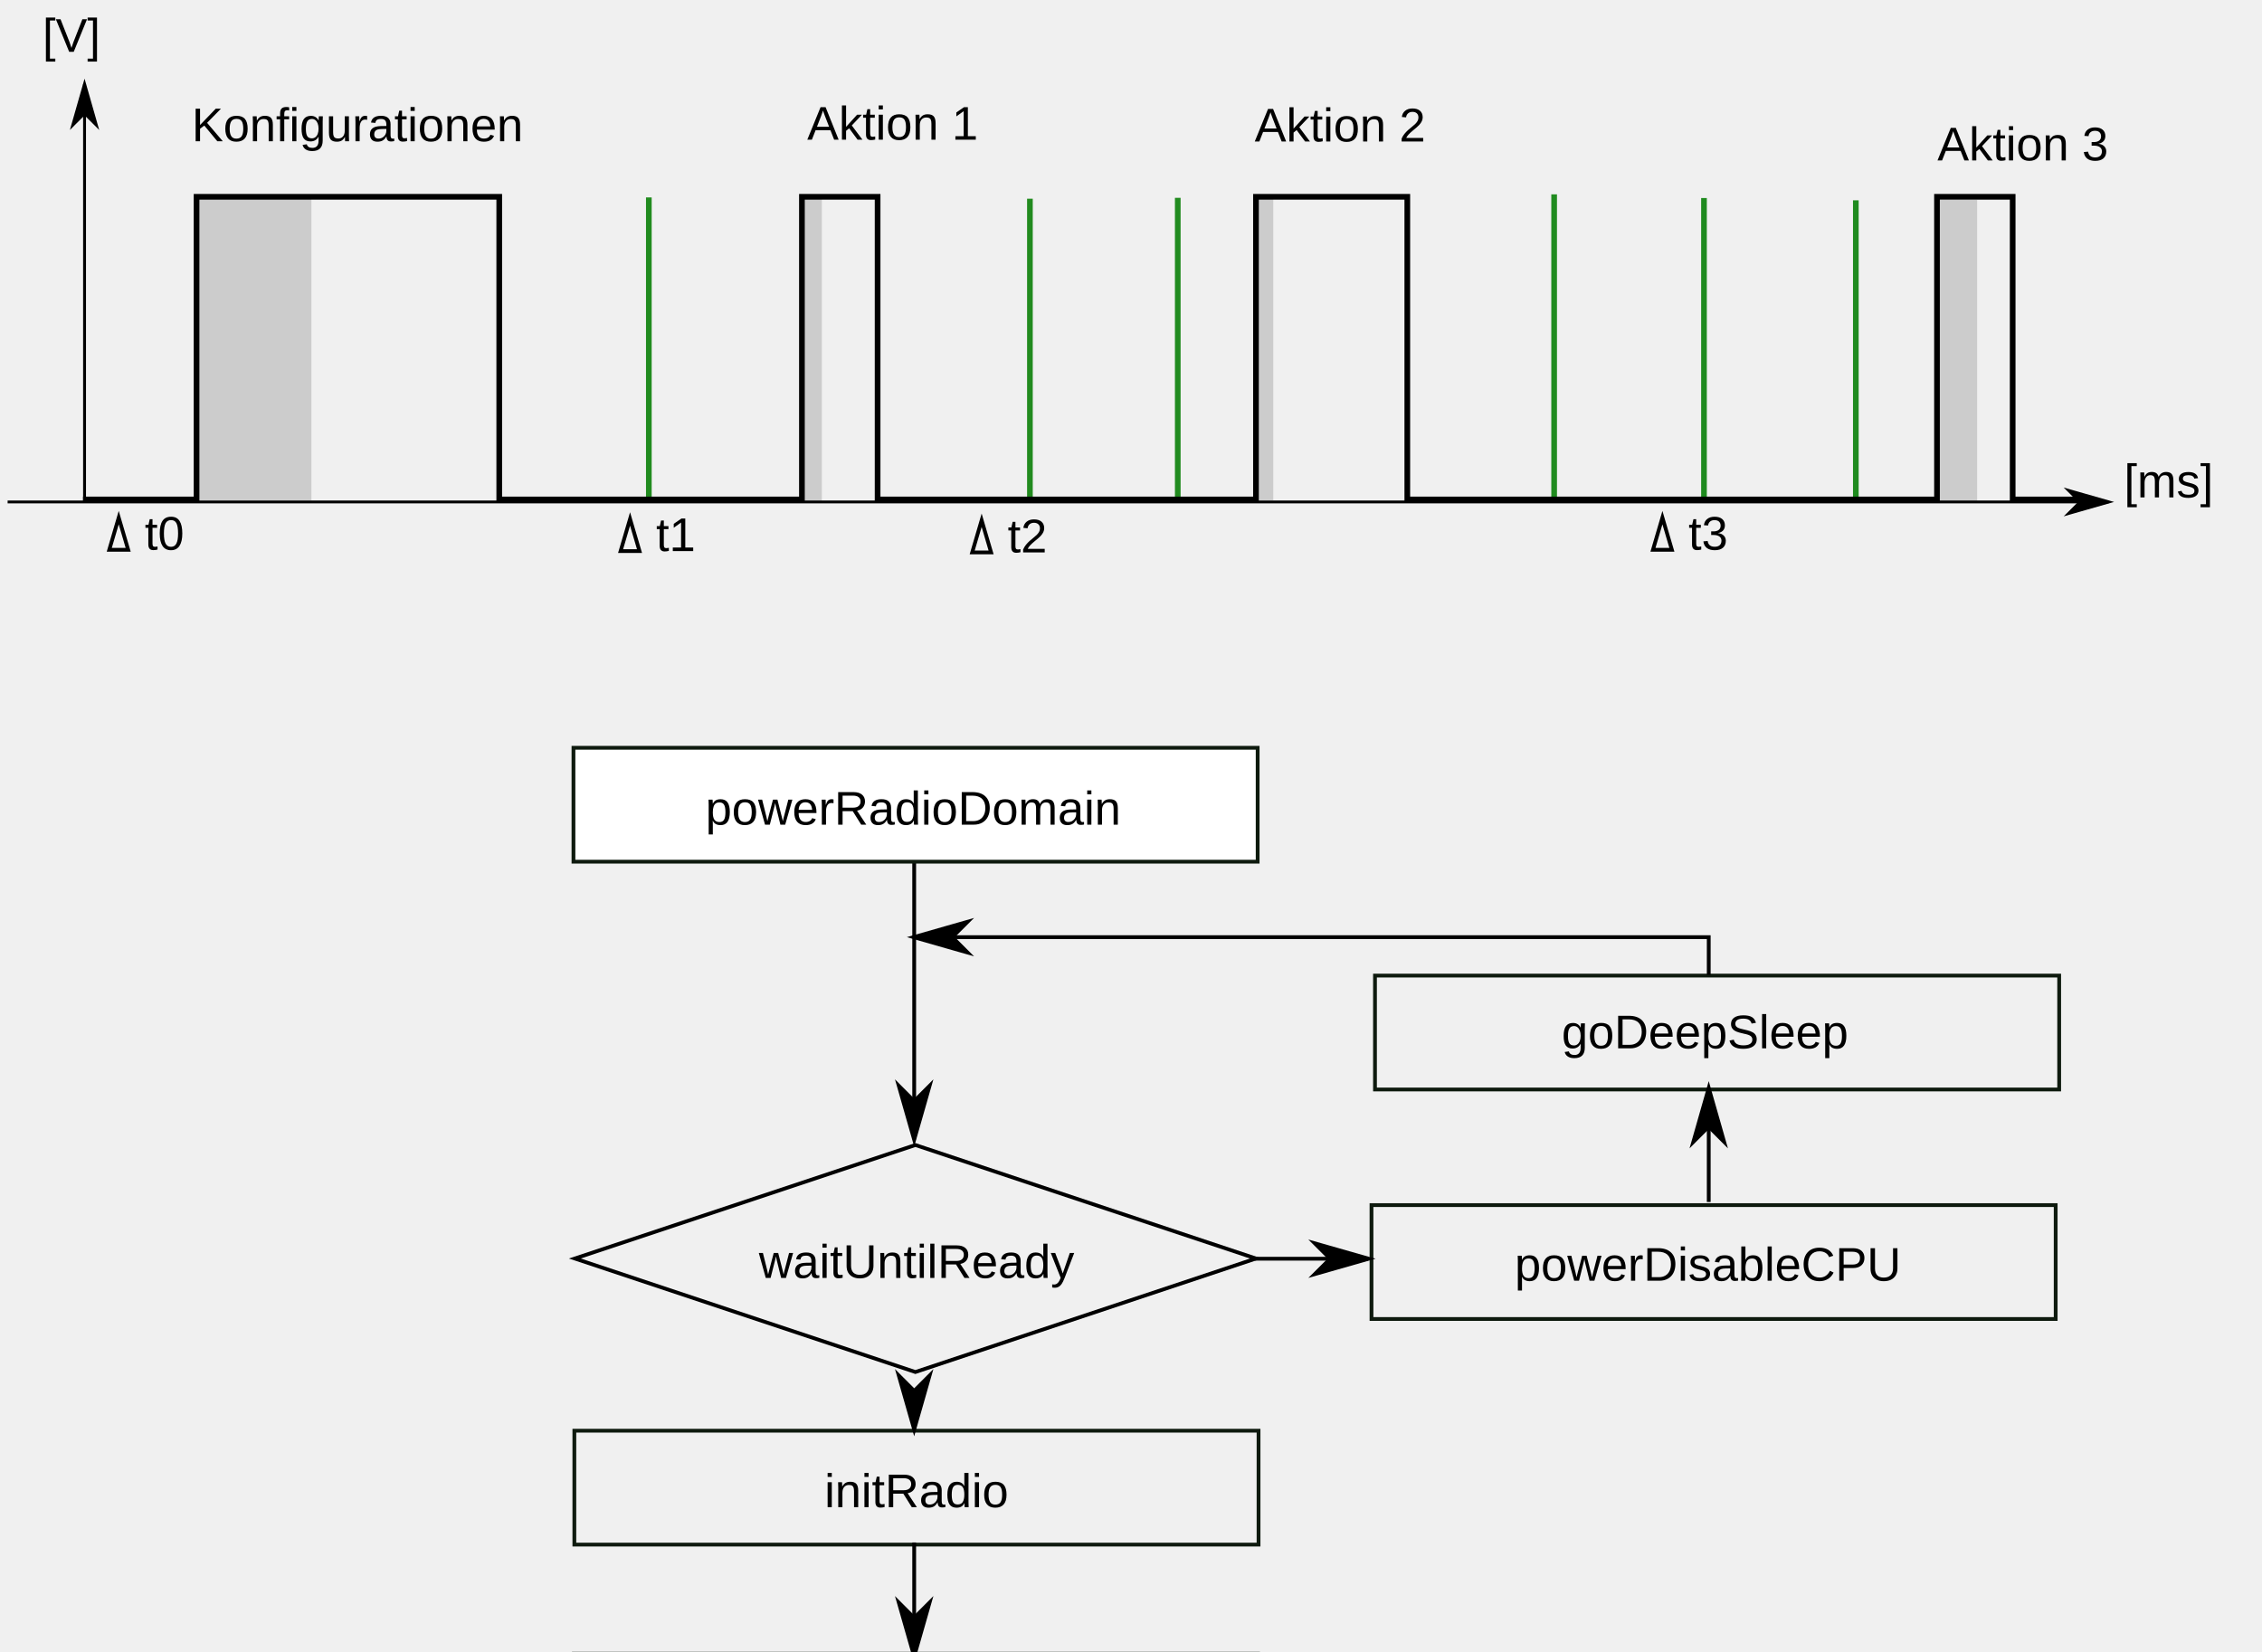
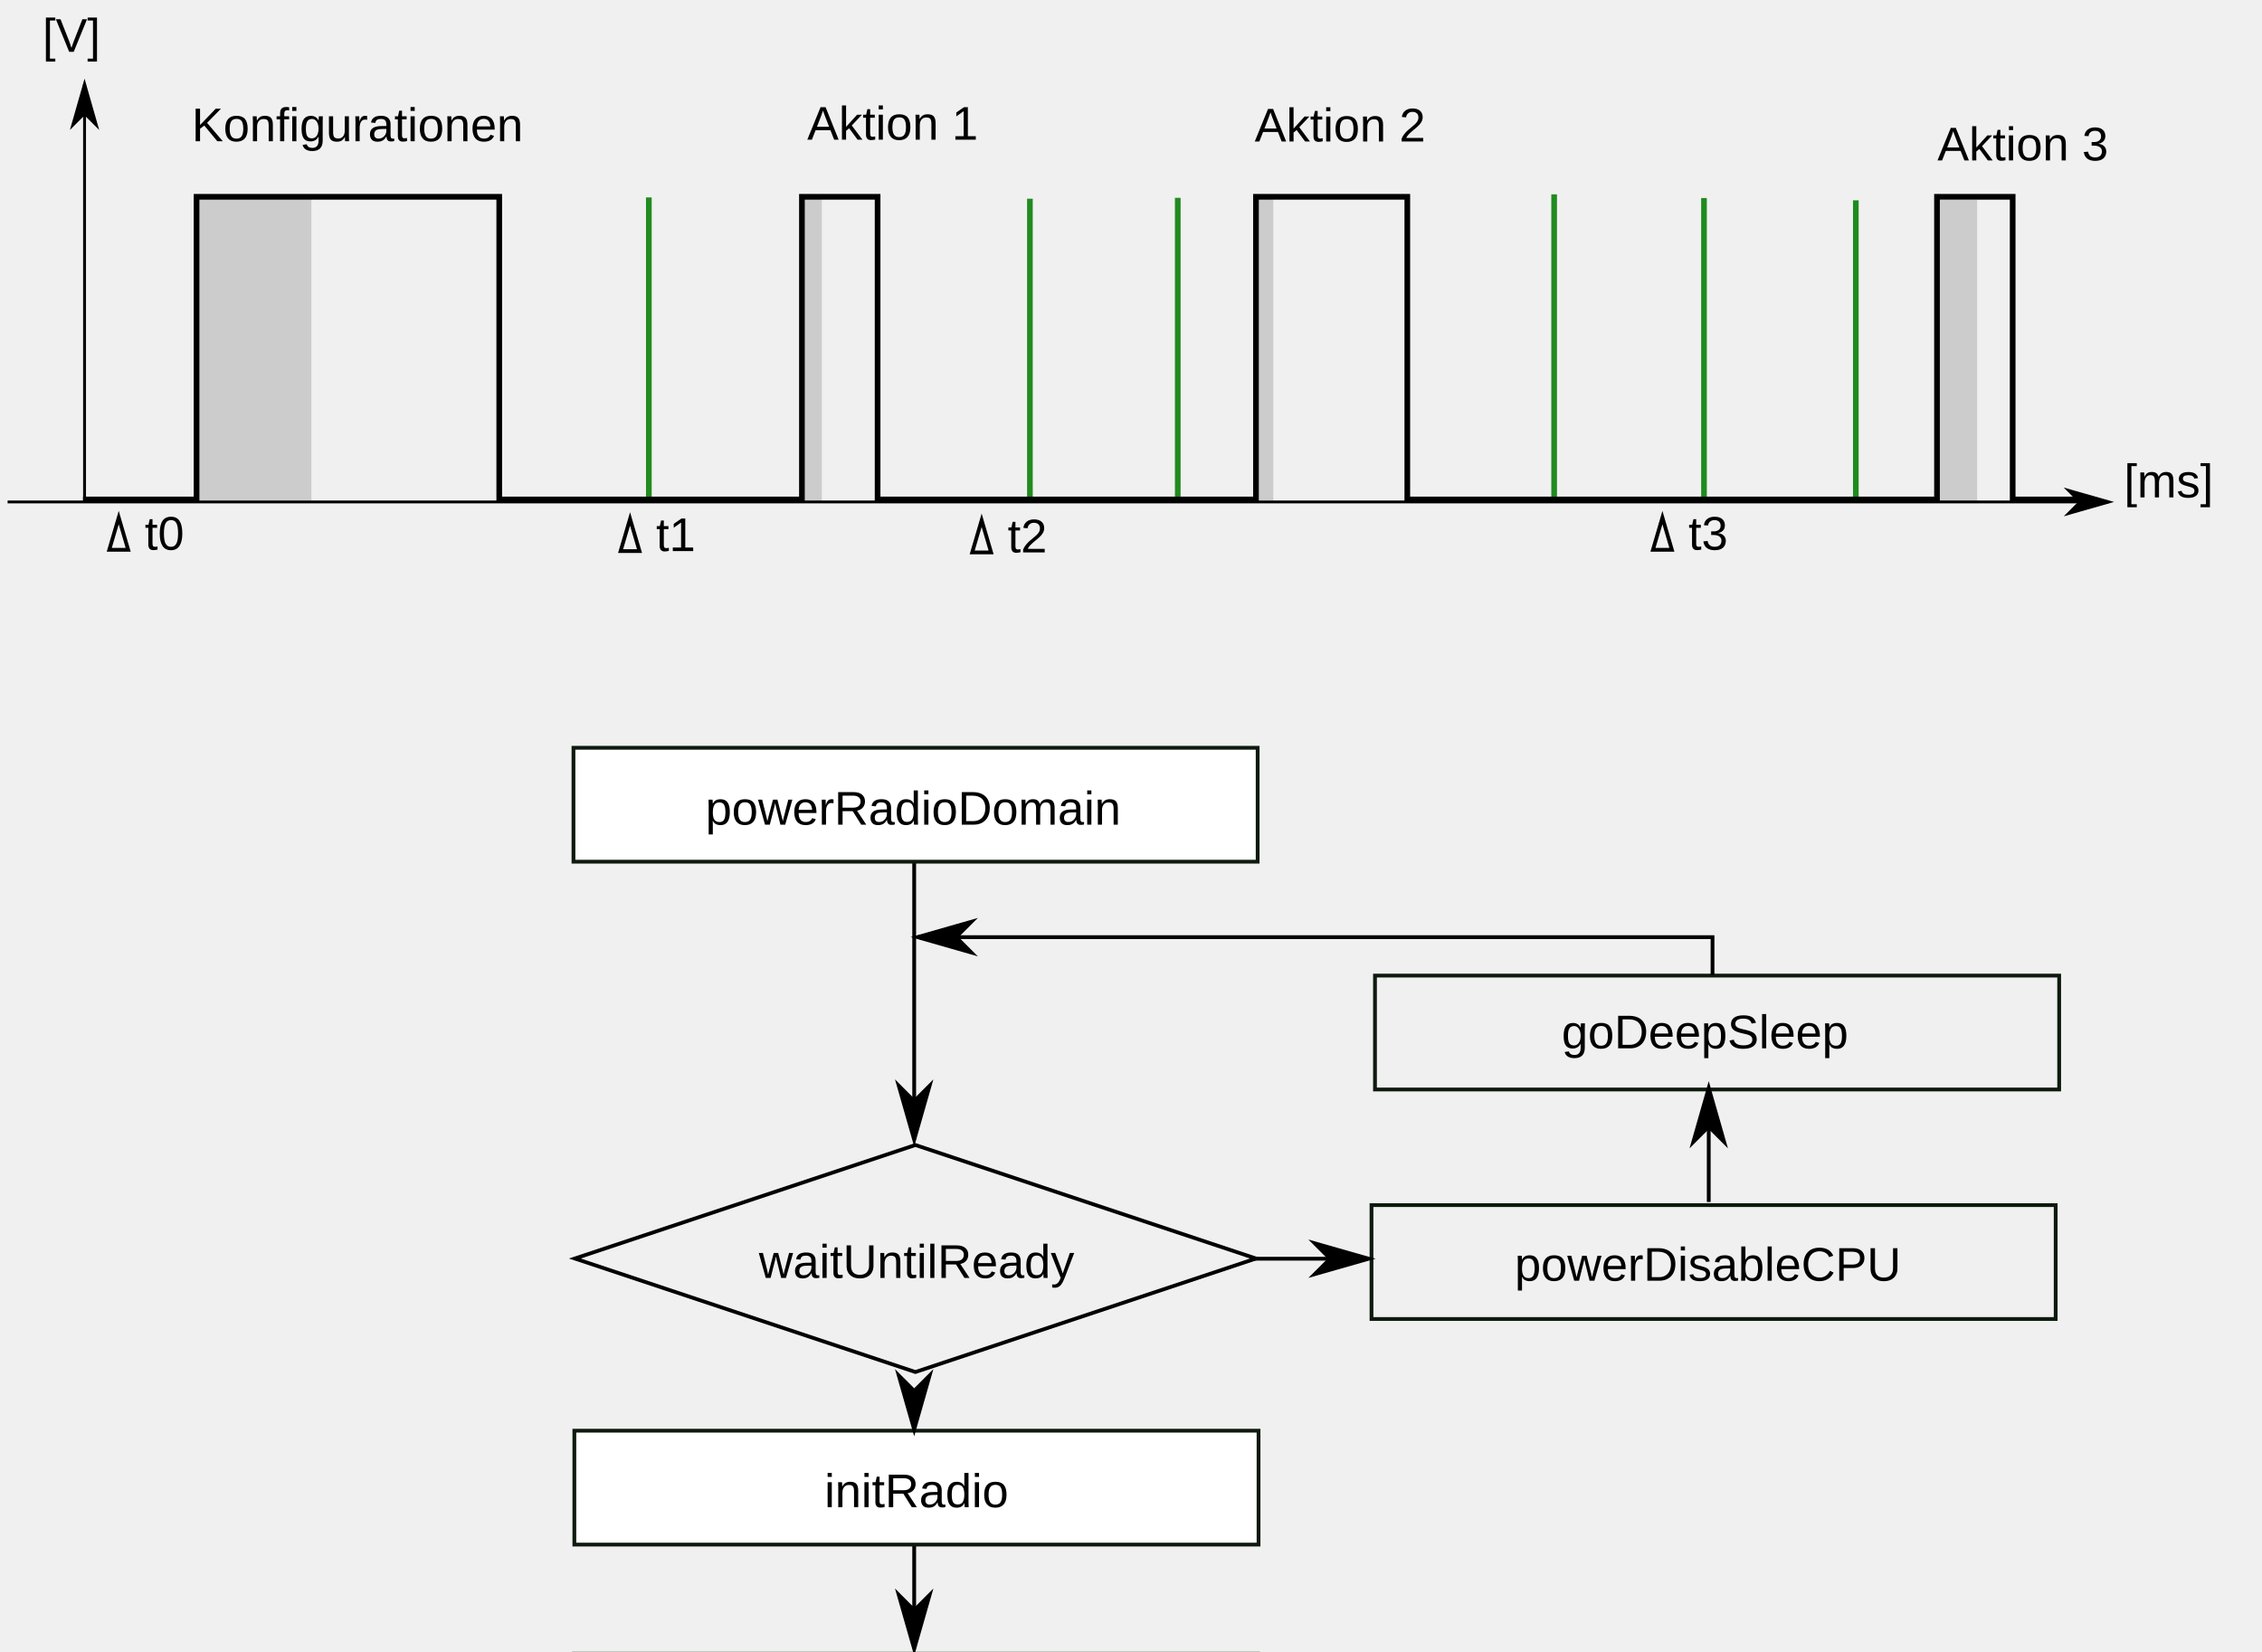
<svg xmlns="http://www.w3.org/2000/svg" width="337.451mm" height="246.466mm" viewBox="0 0 1195.694 873.304" id="svg2" version="1.1">
  <defs id="defs4">
    <marker style="overflow:visible" id="marker10382" refX="0" refY="0" orient="auto">
      <path transform="matrix(-0.8,0,0,-0.8,-10,0)" style="fill:#000000;fill-opacity:1;fill-rule:evenodd;stroke:#000000;stroke-width:1pt;stroke-opacity:1" d="M 0,0 5,-5 -12.5,0 5,5 0,0 Z" id="path10384" />
    </marker>
    <marker orient="auto" refY="0" refX="0" id="marker10250" style="overflow:visible">
      <path id="path10252" d="M 0,0 5,-5 -12.5,0 5,5 0,0 Z" style="fill:#000000;fill-opacity:1;fill-rule:evenodd;stroke:#000000;stroke-width:1pt;stroke-opacity:1" transform="matrix(-0.8,0,0,-0.8,-10,0)" />
    </marker>
    <marker style="overflow:visible" id="marker10124" refX="0" refY="0" orient="auto">
      <path transform="matrix(-0.8,0,0,-0.8,-10,0)" style="fill:#000000;fill-opacity:1;fill-rule:evenodd;stroke:#000000;stroke-width:1pt;stroke-opacity:1" d="M 0,0 5,-5 -12.5,0 5,5 0,0 Z" id="path10126" />
    </marker>
    <marker orient="auto" refY="0" refX="0" id="marker9968" style="overflow:visible">
      <path id="path9970" d="M 0,0 5,-5 -12.5,0 5,5 0,0 Z" style="fill:#000000;fill-opacity:1;fill-rule:evenodd;stroke:#000000;stroke-width:1pt;stroke-opacity:1" transform="matrix(-0.8,0,0,-0.8,-10,0)" />
    </marker>
    <marker style="overflow:visible" id="marker9854" refX="0" refY="0" orient="auto">
      <path transform="matrix(-0.8,0,0,-0.8,-10,0)" style="fill:#000000;fill-opacity:1;fill-rule:evenodd;stroke:#000000;stroke-width:1pt;stroke-opacity:1" d="M 0,0 5,-5 -12.5,0 5,5 0,0 Z" id="path9856" />
    </marker>
    <marker orient="auto" refY="0" refX="0" id="marker8495" style="overflow:visible">
      <path id="path8497" d="M 0,0 5,-5 -12.5,0 5,5 0,0 Z" style="fill:#000000;fill-opacity:1;fill-rule:evenodd;stroke:#000000;stroke-width:1pt;stroke-opacity:1" transform="matrix(-0.8,0,0,-0.8,-10,0)" />
    </marker>
    <marker style="overflow:visible" id="marker5030" refX="0" refY="0" orient="auto">
      <path transform="matrix(-0.8,0,0,-0.8,-10,0)" style="fill:#000000;fill-opacity:1;fill-rule:evenodd;stroke:#000000;stroke-width:1pt;stroke-opacity:1" d="M 0,0 5,-5 -12.5,0 5,5 0,0 Z" id="path5032" />
    </marker>
    <marker style="overflow:visible" id="marker4844" refX="0" refY="0" orient="auto">
      <path transform="matrix(0.8,0,0,0.8,10,0)" style="fill:#000000;fill-opacity:1;fill-rule:evenodd;stroke:#000000;stroke-width:1pt;stroke-opacity:1" d="M 0,0 5,-5 -12.5,0 5,5 0,0 Z" id="path4846" />
    </marker>
    <marker orient="auto" refY="0" refX="0" id="marker4474-4" style="overflow:visible">
      <path id="path4476-2" d="M 0,0 5,-5 -12.5,0 5,5 0,0 Z" style="fill:#000000;fill-opacity:1;fill-rule:evenodd;stroke:#000000;stroke-width:1pt;stroke-opacity:1" transform="matrix(-0.8,0,0,-0.8,-10,0)" />
    </marker>
    <marker orient="auto" refY="0" refX="0" id="marker4474-4-0" style="overflow:visible">
      <path id="path4476-2-0" d="M 0,0 5,-5 -12.5,0 5,5 0,0 Z" style="fill:#000000;fill-opacity:1;fill-rule:evenodd;stroke:#000000;stroke-width:1pt;stroke-opacity:1" transform="matrix(-0.8,0,0,-0.8,-10,0)" />
    </marker>
    <marker orient="auto" refY="0" refX="0" id="marker4474-4-0-0" style="overflow:visible">
      <path id="path4476-2-0-4" d="M 0,0 5,-5 -12.5,0 5,5 0,0 Z" style="fill:#000000;fill-opacity:1;fill-rule:evenodd;stroke:#000000;stroke-width:1pt;stroke-opacity:1" transform="matrix(-0.8,0,0,-0.8,-10,0)" />
    </marker>
    <marker orient="auto" refY="0" refX="0" id="marker4474-4-0-1" style="overflow:visible">
      <path id="path4476-2-0-1" d="M 0,0 5,-5 -12.5,0 5,5 0,0 Z" style="fill:#000000;fill-opacity:1;fill-rule:evenodd;stroke:#000000;stroke-width:1pt;stroke-opacity:1" transform="matrix(-0.8,0,0,-0.8,-10,0)" />
    </marker>
    <marker orient="auto" refY="0" refX="0" id="marker4474-4-0-1-6" style="overflow:visible">
      <path id="path4476-2-0-1-8" d="M 0,0 5,-5 -12.5,0 5,5 0,0 Z" style="fill:#000000;fill-opacity:1;fill-rule:evenodd;stroke:#000000;stroke-width:1pt;stroke-opacity:1" transform="matrix(-0.8,0,0,-0.8,-10,0)" />
    </marker>
    <marker orient="auto" refY="0" refX="0" id="marker4474-4-0-1-6-2" style="overflow:visible">
      <path id="path4476-2-0-1-8-5" d="M 0,0 5,-5 -12.5,0 5,5 0,0 Z" style="fill:#000000;fill-opacity:1;fill-rule:evenodd;stroke:#000000;stroke-width:1pt;stroke-opacity:1" transform="matrix(-0.8,0,0,-0.8,-10,0)" />
    </marker>
    <marker orient="auto" refY="0" refX="0" id="marker4474-4-0-1-6-2-1" style="overflow:visible">
      <path id="path4476-2-0-1-8-5-3" d="M 0,0 5,-5 -12.5,0 5,5 0,0 Z" style="fill:#000000;fill-opacity:1;fill-rule:evenodd;stroke:#000000;stroke-width:1pt;stroke-opacity:1" transform="matrix(-0.8,0,0,-0.8,-10,0)" />
    </marker>
    <marker style="overflow:visible" id="marker5100-2-2-2-8-4" refX="0" refY="0" orient="auto">
      <path transform="matrix(-0.8,0,0,-0.8,-10,0)" style="fill:#000000;fill-opacity:1;fill-rule:evenodd;stroke:#000000;stroke-width:1pt;stroke-opacity:1" d="M 0,0 5,-5 -12.5,0 5,5 0,0 Z" id="path5102-4-6-2-7-0" />
    </marker>
    <marker style="overflow:visible" id="marker9854-8" refX="0" refY="0" orient="auto">
      <path transform="matrix(-0.8,0,0,-0.8,-10,0)" style="fill:#000000;fill-opacity:1;fill-rule:evenodd;stroke:#000000;stroke-width:1pt;stroke-opacity:1" d="M 0,0 5,-5 -12.5,0 5,5 0,0 Z" id="path9856-3" />
    </marker>
    <marker style="overflow:visible" id="marker10124-7" refX="0" refY="0" orient="auto">
      <path transform="matrix(-0.8,0,0,-0.8,-10,0)" style="fill:#000000;fill-opacity:1;fill-rule:evenodd;stroke:#000000;stroke-width:1pt;stroke-opacity:1" d="M 0,0 5,-5 -12.5,0 5,5 0,0 Z" id="path10126-3" />
    </marker>
    <marker orient="auto" refY="0" refX="0" id="marker10250-6" style="overflow:visible">
      <path id="path10252-1" d="M 0,0 5,-5 -12.5,0 5,5 0,0 Z" style="fill:#000000;fill-opacity:1;fill-rule:evenodd;stroke:#000000;stroke-width:1pt;stroke-opacity:1" transform="matrix(-0.8,0,0,-0.8,-10,0)" />
    </marker>
    <marker orient="auto" refY="0" refX="0" id="marker8495-3" style="overflow:visible">
      <path id="path8497-0" d="M 0,0 5,-5 -12.5,0 5,5 0,0 Z" style="fill:#000000;fill-opacity:1;fill-rule:evenodd;stroke:#000000;stroke-width:1pt;stroke-opacity:1" transform="matrix(-0.8,0,0,-0.8,-10,0)" />
    </marker>
    <marker orient="auto" refY="0" refX="0" id="marker10250-6-6" style="overflow:visible">
      <path id="path10252-1-5" d="M 0,0 5,-5 -12.5,0 5,5 0,0 Z" style="fill:#000000;fill-opacity:1;fill-rule:evenodd;stroke:#000000;stroke-width:1pt;stroke-opacity:1" transform="matrix(-0.8,0,0,-0.8,-10,0)" />
    </marker>
    <marker style="overflow:visible" id="marker10124-7-5" refX="0" refY="0" orient="auto">
      <path transform="matrix(-0.8,0,0,-0.8,-10,0)" style="fill:#000000;fill-opacity:1;fill-rule:evenodd;stroke:#000000;stroke-width:1pt;stroke-opacity:1" d="M 0,0 5,-5 -12.5,0 5,5 0,0 Z" id="path10126-3-8" />
    </marker>
    <marker style="overflow:visible" id="marker9854-8-1" refX="0" refY="0" orient="auto">
      <path transform="matrix(-0.8,0,0,-0.8,-10,0)" style="fill:#000000;fill-opacity:1;fill-rule:evenodd;stroke:#000000;stroke-width:1pt;stroke-opacity:1" d="M 0,0 5,-5 -12.5,0 5,5 0,0 Z" id="path9856-3-1" />
    </marker>
    <marker orient="auto" refY="0" refX="0" id="marker8495-3-8" style="overflow:visible">
      <path id="path8497-0-6" d="M 0,0 5,-5 -12.5,0 5,5 0,0 Z" style="fill:#000000;fill-opacity:1;fill-rule:evenodd;stroke:#000000;stroke-width:1pt;stroke-opacity:1" transform="matrix(-0.8,0,0,-0.8,-10,0)" />
    </marker>
    <marker orient="auto" refY="0" refX="0" id="marker9968-3" style="overflow:visible">
      <path id="path9970-7" d="M 0,0 5,-5 -12.5,0 5,5 0,0 Z" style="fill:#000000;fill-opacity:1;fill-rule:evenodd;stroke:#000000;stroke-width:1pt;stroke-opacity:1" transform="matrix(-0.8,0,0,-0.8,-10,0)" />
    </marker>
+     <marker orient="auto" refY="0" refX="0" id="marker9968-3-8" style="overflow:visible">
+       <path id="path9970-7-7" d="M 0,0 5,-5 -12.5,0 5,5 0,0 Z" style="fill:#000000;fill-opacity:1;fill-rule:evenodd;stroke:#000000;stroke-width:1pt;stroke-opacity:1" transform="matrix(-0.8,0,0,-0.8,-10,0)" />
+     </marker>
  </defs>
  <g id="layer1" transform="translate(43.23887,-336.939)">
+     <path style="fill:none;fill-rule:evenodd;stroke:#000000;stroke-width:2;stroke-linecap:butt;stroke-linejoin:miter;stroke-miterlimit:4;stroke-dasharray:none;stroke-opacity:1;marker-end:url(#marker8495-3)" d="m 441.212,1617.038 0,160" id="path9790-8" />
+     <path style="fill:none;fill-rule:evenodd;stroke:#000000;stroke-width:2;stroke-linecap:butt;stroke-linejoin:miter;stroke-miterlimit:4;stroke-dasharray:none;stroke-opacity:1;marker-end:url(#marker8495-3-8)" d="m 440,1259.046 0,160" id="path9790-8-7" />
+     <path style="fill:none;fill-rule:evenodd;stroke:#000000;stroke-width:2;stroke-linecap:butt;stroke-linejoin:miter;stroke-miterlimit:4;stroke-dasharray:none;stroke-opacity:1;marker-end:url(#marker10382)" d="m 440,1148.362 0,60" id="path10374" />
+     <rect style="fill:#ffffff;fill-opacity:1;stroke:#0e1a0e;stroke-width:2;stroke-linecap:butt;stroke-miterlimit:4;stroke-dasharray:none;stroke-dashoffset:0;stroke-opacity:1" id="rect8314-9" width="361.659" height="60.211" x="260.365" y="1093.281" />
    <path style="fill:none;fill-rule:evenodd;stroke:#000000;stroke-width:2;stroke-linecap:butt;stroke-linejoin:miter;stroke-miterlimit:4;stroke-dasharray:none;stroke-opacity:1;marker-end:url(#marker8495)" d="m 440,779.204 0,160" id="path9790" />
    <rect style="fill:#ffffff;fill-opacity:1;stroke:#0e1a0e;stroke-width:2;stroke-linecap:butt;stroke-miterlimit:4;stroke-dasharray:none;stroke-dashoffset:0;stroke-opacity:1" id="rect8314" width="361.659" height="60.211" x="259.894" y="732.257" />
    <path style="fill:none;fill-rule:evenodd;stroke:#138513;stroke-width:3;stroke-linecap:butt;stroke-linejoin:miter;stroke-miterlimit:4;stroke-dasharray:none;stroke-opacity:0.945" d="m 937.752,442.836 0,160" id="path8149-6-9-5-7-7" />
    <path style="fill:none;fill-rule:evenodd;stroke:#148513;stroke-width:3;stroke-linecap:butt;stroke-linejoin:miter;stroke-miterlimit:4;stroke-dasharray:none;stroke-opacity:0.945" d="m 857.488,441.626 0,160" id="path8149-6-9-5-7" />
    <path style="fill:none;fill-rule:evenodd;stroke:#158513;stroke-width:3;stroke-linecap:butt;stroke-linejoin:miter;stroke-miterlimit:4;stroke-dasharray:none;stroke-opacity:0.945" d="m 778.278,439.678 0,160" id="path8149-6-9-5" />
    <path style="fill:#338000;fill-rule:evenodd;stroke:#168513;stroke-width:3;stroke-linecap:butt;stroke-linejoin:miter;stroke-miterlimit:4;stroke-dasharray:none;stroke-opacity:0.945" d="m 299.737,441.308 0,160" id="path8149" />
    <path style="fill:none;fill-rule:evenodd;stroke:#168513;stroke-width:3;stroke-linecap:butt;stroke-linejoin:miter;stroke-miterlimit:4;stroke-dasharray:none;stroke-opacity:0.945" d="m 579.331,441.52 0,160" id="path8149-6-9" />
    <path style="fill:none;fill-rule:evenodd;stroke:#178513;stroke-width:3;stroke-linecap:butt;stroke-linejoin:miter;stroke-miterlimit:4;stroke-dasharray:none;stroke-opacity:0.945" d="m 501.177,441.989 0,160" id="path8149-6" />
    <rect style="fill:#cccccc;fill-opacity:1;stroke:none;stroke-width:2;stroke-linecap:butt;stroke-miterlimit:4;stroke-dasharray:none;stroke-dashoffset:0;stroke-opacity:1" id="rect7237-9-0-3" width="19.766" height="160" x="982.119" y="442.597" />
    <rect style="fill:#cccccc;fill-opacity:1;stroke:none;stroke-width:2;stroke-linecap:butt;stroke-miterlimit:4;stroke-dasharray:none;stroke-dashoffset:0;stroke-opacity:1" id="rect7237-9-0" width="9.531" height="160" x="620.287" y="441.447" />
    <rect style="fill:#cccccc;fill-opacity:1;stroke:none;stroke-width:2;stroke-linecap:butt;stroke-miterlimit:4;stroke-dasharray:none;stroke-dashoffset:0;stroke-opacity:1" id="rect7237-9" width="9.531" height="160.329" x="381.642" y="441.447" />
    <rect style="fill:#cccccc;fill-opacity:1;stroke:none;stroke-width:2;stroke-linecap:butt;stroke-miterlimit:4;stroke-dasharray:none;stroke-dashoffset:0;stroke-opacity:1" id="rect7237" width="60.703" height="160.576" x="60.66" y="440.978" />
    <path style="fill:none;fill-rule:evenodd;stroke:#000000;stroke-width:1px;stroke-linecap:butt;stroke-linejoin:miter;stroke-opacity:1" d="m 1280,2072.362 20,0" id="path5001" />
    <path style="fill:none;fill-rule:evenodd;stroke:#000000;stroke-width:1.5;stroke-linecap:butt;stroke-linejoin:miter;stroke-miterlimit:4;stroke-dasharray:none;stroke-opacity:1;marker-end:url(#marker4474-4-0-1-6-2)" d="m -39.211,602.292 1110.578,0" id="path4404-34-7-2-8" />
    <text xml:space="preserve" style="font-style:normal;font-variant:normal;font-weight:normal;font-stretch:normal;font-size:30px;line-height:125%;font-family:Arial;-inkscape-font-specification:Arial;letter-spacing:0px;word-spacing:0px;fill:#000000;fill-opacity:1;stroke:none;stroke-width:1px;stroke-linecap:butt;stroke-linejoin:miter;stroke-opacity:1" x="-20.751" y="364.311" id="text4514-6-7-2-5-2">
      <tspan id="tspan4516-0-6-9-5-1" x="-20.751" y="364.311" style="font-size:25px">[V]</tspan>
    </text>
    <text xml:space="preserve" style="font-style:normal;font-variant:normal;font-weight:normal;font-stretch:normal;font-size:30px;line-height:125%;font-family:Arial;-inkscape-font-specification:Arial;letter-spacing:0px;word-spacing:0px;fill:#000000;fill-opacity:1;stroke:none;stroke-width:1px;stroke-linecap:butt;stroke-linejoin:miter;stroke-opacity:1" x="1079.512" y="599.897" id="text4518-8-2-7-0-9">
      <tspan id="tspan4520-5-1-55-7-1" x="1079.512" y="599.897" style="font-size:25px">[ms]</tspan>
    </text>
    <path style="fill:none;fill-rule:evenodd;stroke:#000000;stroke-width:3;stroke-linecap:butt;stroke-linejoin:miter;stroke-miterlimit:4;stroke-dasharray:none;stroke-opacity:1" d="m 0.66,600.978 60,0 0,-160 160,0 0,160 160,0 0,-160 40,0 0,160 200,0 0,-160 80,0 0,160 280,0 0,-160 40,0 0,160 40,0" id="path7153" />
    <text xml:space="preserve" style="font-style:normal;font-variant:normal;font-weight:normal;font-stretch:normal;font-size:25px;line-height:125%;font-family:Arial;-inkscape-font-specification:Arial;letter-spacing:0px;word-spacing:0px;fill:#000000;fill-opacity:1;stroke:none;stroke-width:1px;stroke-linecap:butt;stroke-linejoin:miter;stroke-opacity:1" x="58.132" y="411.606" id="text7155">
      <tspan id="tspan7157" x="58.132" y="411.606">Konfigurationen</tspan>
    </text>
    <text xml:space="preserve" style="font-style:normal;font-variant:normal;font-weight:normal;font-stretch:normal;font-size:25px;line-height:125%;font-family:Arial;-inkscape-font-specification:Arial;letter-spacing:0px;word-spacing:0px;fill:#000000;fill-opacity:1;stroke:none;stroke-width:1px;stroke-linecap:butt;stroke-linejoin:miter;stroke-opacity:1" x="383.451" y="410.797" id="text7159">
      <tspan id="tspan7161" x="383.451" y="410.797">Aktion 1</tspan>
    </text>
    <text xml:space="preserve" style="font-style:normal;font-variant:normal;font-weight:normal;font-stretch:normal;font-size:25px;line-height:125%;font-family:Arial;-inkscape-font-specification:Arial;letter-spacing:0px;word-spacing:0px;fill:#000000;fill-opacity:1;stroke:none;stroke-width:1px;stroke-linecap:butt;stroke-linejoin:miter;stroke-opacity:1" x="619.993" y="411.728" id="text7163">
      <tspan id="tspan7165" x="619.993" y="411.728">Aktion 2</tspan>
    </text>
    <text xml:space="preserve" style="font-style:normal;font-variant:normal;font-weight:normal;font-stretch:normal;font-size:25px;line-height:125%;font-family:Arial;-inkscape-font-specification:Arial;letter-spacing:0px;word-spacing:0px;fill:#000000;fill-opacity:1;stroke:none;stroke-width:1px;stroke-linecap:butt;stroke-linejoin:miter;stroke-opacity:1" x="980.886" y="421.736" id="text7167">
      <tspan id="tspan7169" x="980.886" y="421.736">Aktion 3</tspan>
    </text>
    <text xml:space="preserve" style="font-style:normal;font-variant:normal;font-weight:normal;font-stretch:normal;font-size:25px;line-height:125%;font-family:Arial;-inkscape-font-specification:Arial;letter-spacing:0px;word-spacing:0px;fill:#000000;fill-opacity:1;stroke:none;stroke-width:1px;stroke-linecap:butt;stroke-linejoin:miter;stroke-opacity:1" x="489.407" y="628.962" id="text7171">
      <tspan id="tspan7173" x="489.407" y="628.962">t2</tspan>
    </text>
    <path style="fill:none;fill-rule:evenodd;stroke:#000000;stroke-width:2;stroke-linecap:butt;stroke-linejoin:miter;stroke-miterlimit:4;stroke-dasharray:none;stroke-opacity:1" d="m 475.66,611.978 5,17 -10,0 z" id="path7183" />
    <text xml:space="preserve" style="font-style:normal;font-variant:normal;font-weight:normal;font-stretch:normal;font-size:25px;line-height:125%;font-family:Arial;-inkscape-font-specification:Arial;letter-spacing:0px;word-spacing:0px;fill:#000000;fill-opacity:1;stroke:none;stroke-width:1px;stroke-linecap:butt;stroke-linejoin:miter;stroke-opacity:1" x="33.267" y="627.563" id="text7171-7">
      <tspan id="tspan7173-7" x="33.267" y="627.563">t0</tspan>
    </text>
    <path style="fill:none;fill-rule:evenodd;stroke:#000000;stroke-width:2;stroke-linecap:butt;stroke-linejoin:miter;stroke-miterlimit:4;stroke-dasharray:none;stroke-opacity:1" d="m 19.52,610.579 5,17 -10,0 z" id="path7183-8" />
    <text xml:space="preserve" style="font-style:normal;font-variant:normal;font-weight:normal;font-stretch:normal;font-size:25px;line-height:125%;font-family:Arial;-inkscape-font-specification:Arial;letter-spacing:0px;word-spacing:0px;fill:#000000;fill-opacity:1;stroke:none;stroke-width:1px;stroke-linecap:butt;stroke-linejoin:miter;stroke-opacity:1" x="303.553" y="628.259" id="text7171-7-9">
      <tspan id="tspan7173-7-6" x="303.553" y="628.259">t1</tspan>
    </text>
    <path style="fill:none;fill-rule:evenodd;stroke:#000000;stroke-width:2;stroke-linecap:butt;stroke-linejoin:miter;stroke-miterlimit:4;stroke-dasharray:none;stroke-opacity:1" d="m 289.806,611.275 5,17 -10,0 z" id="path7183-8-2" />
    <text xml:space="preserve" style="font-style:normal;font-variant:normal;font-weight:normal;font-stretch:normal;font-size:25px;line-height:125%;font-family:Arial;-inkscape-font-specification:Arial;letter-spacing:0px;word-spacing:0px;fill:#000000;fill-opacity:1;stroke:none;stroke-width:1px;stroke-linecap:butt;stroke-linejoin:miter;stroke-opacity:1" x="849.267" y="627.563" id="text7171-7-7">
      <tspan id="tspan7173-7-3" x="849.267" y="627.563">t3</tspan>
    </text>
    <path style="fill:none;fill-rule:evenodd;stroke:#000000;stroke-width:2;stroke-linecap:butt;stroke-linejoin:miter;stroke-miterlimit:4;stroke-dasharray:none;stroke-opacity:1" d="m 835.52,610.579 5,17 -10,0 z" id="path7183-8-8" />
    <path style="fill:none;fill-rule:evenodd;stroke:#000000;stroke-width:1.527;stroke-linecap:butt;stroke-linejoin:miter;stroke-miterlimit:4;stroke-dasharray:none;stroke-opacity:1;marker-end:url(#marker5100-2-2-2-8-4)" d="m 1.456,601.913 0,-220.421" id="path4406-7-8-8-2-9" />
    <g id="g8009">
      <flowRoot style="fill:black;stroke:none;stroke-opacity:1;stroke-width:1px;stroke-linejoin:miter;stroke-linecap:butt;fill-opacity:1;font-family:Arial;font-style:normal;font-weight:normal;font-size:25px;line-height:125%;letter-spacing:0px;word-spacing:0px;-inkscape-font-specification:Arial;font-stretch:normal;font-variant:normal" id="flowRoot8001" xml:space="preserve">
        <flowRegion id="flowRegion8003">
          <rect y="-244.577" x="-196.761" height="660" width="1540" id="rect8005" />
        </flowRegion>
        <flowPara id="flowPara8007" />
      </flowRoot>
    </g>
    <text xml:space="preserve" style="font-style:normal;font-variant:normal;font-weight:normal;font-stretch:normal;font-size:25px;line-height:125%;font-family:Arial;-inkscape-font-specification:Arial;letter-spacing:0px;word-spacing:0px;fill:#000000;fill-opacity:1;stroke:none;stroke-width:1px;stroke-linecap:butt;stroke-linejoin:miter;stroke-opacity:1" x="329.684" y="772.888" id="text8232">
      <tspan id="tspan8234" x="329.684" y="772.888">powerRadioDomain</tspan>
    </text>
-     <rect style="fill:none;fill-opacity:1;stroke:#0e1a0e;stroke-width:2;stroke-linecap:butt;stroke-miterlimit:4;stroke-dasharray:none;stroke-dashoffset:0;stroke-opacity:1" id="rect8314-9" width="361.659" height="60.211" x="260.365" y="1093.281" />
    <rect style="fill:none;fill-opacity:1;stroke:#0e1a0e;stroke-width:2;stroke-linecap:butt;stroke-miterlimit:4;stroke-dasharray:none;stroke-dashoffset:0;stroke-opacity:1" id="rect8314-6" width="361.659" height="60.211" x="683.579" y="852.689" />
    <text xml:space="preserve" style="font-style:normal;font-variant:normal;font-weight:normal;font-stretch:normal;font-size:25px;line-height:125%;font-family:Arial;-inkscape-font-specification:Arial;letter-spacing:0px;word-spacing:0px;fill:#000000;fill-opacity:1;stroke:none;stroke-width:1px;stroke-linecap:butt;stroke-linejoin:miter;stroke-opacity:1" x="357.895" y="1012.52" id="text8236">
      <tspan id="tspan8238" x="357.895" y="1012.52">waitUntilReady</tspan>
    </text>
    <path style="fill:none;fill-rule:evenodd;stroke:#000000;stroke-width:2;stroke-linecap:butt;stroke-linejoin:miter;stroke-miterlimit:4;stroke-dasharray:none;stroke-opacity:1" d="m 440.632,942.257 -180,60 180,60 180,-60 z" id="path8346" />
    <text xml:space="preserve" style="font-style:normal;font-variant:normal;font-weight:normal;font-stretch:normal;font-size:25px;line-height:125%;font-family:Arial;-inkscape-font-specification:Arial;letter-spacing:0px;word-spacing:0px;fill:#000000;fill-opacity:1;stroke:none;stroke-width:1px;stroke-linecap:butt;stroke-linejoin:miter;stroke-opacity:1" x="392.575" y="1133.728" id="text8589">
      <tspan id="tspan8591" x="392.575" y="1133.728">initRadio</tspan>
    </text>
+     <rect style="fill:#ffffff;fill-opacity:1;stroke:#0e1a0e;stroke-width:2;stroke-linecap:butt;stroke-miterlimit:4;stroke-dasharray:none;stroke-dashoffset:0;stroke-opacity:1" id="rect8314-9-6" width="361.659" height="60.211" x="260.101" y="1211.175" />
    <text xml:space="preserve" style="font-style:normal;font-variant:normal;font-weight:normal;font-stretch:normal;font-size:25px;line-height:125%;font-family:Arial;-inkscape-font-specification:Arial;letter-spacing:0px;word-spacing:0px;fill:#000000;fill-opacity:1;stroke:none;stroke-width:1px;stroke-linecap:butt;stroke-linejoin:miter;stroke-opacity:1" x="341.365" y="1251.992" id="text8593">
      <tspan id="tspan8595" x="341.365" y="1251.992">powerAuxDomain</tspan>
    </text>
+     <rect style="fill:#ffffff;fill-opacity:1;stroke:#0e1a0e;stroke-width:2;stroke-linecap:butt;stroke-miterlimit:4;stroke-dasharray:none;stroke-dashoffset:0;stroke-opacity:1" id="rect8314-9-6-5" width="361.659" height="60.211" x="260.365" y="1575.649" />
    <text xml:space="preserve" style="font-style:normal;font-variant:normal;font-weight:normal;font-stretch:normal;font-size:25px;line-height:125%;font-family:Arial;-inkscape-font-specification:Arial;letter-spacing:0px;word-spacing:0px;fill:#000000;fill-opacity:1;stroke:none;stroke-width:1px;stroke-linecap:butt;stroke-linejoin:miter;stroke-opacity:1" x="349.681" y="1611.676" id="text8615">
      <tspan id="tspan8617" x="349.681" y="1611.676">turnOnRadioClk</tspan>
    </text>
-     <text xml:space="preserve" style="font-style:normal;font-variant:normal;font-weight:normal;font-stretch:normal;font-size:25px;line-height:125%;font-family:Arial;-inkscape-font-specification:Arial;letter-spacing:0px;word-spacing:0px;fill:#000000;fill-opacity:1;stroke:none;stroke-width:1px;stroke-linecap:butt;stroke-linejoin:miter;stroke-opacity:1" x="1145.734" y="1403.255" id="text8236-0-9">
-       <tspan id="tspan8238-0-5" x="1145.734" y="1403.255">waitUntilRadioBootDone</tspan>
+     <text xml:space="preserve" style="font-style:normal;font-variant:normal;font-weight:normal;font-stretch:normal;font-size:25px;line-height:125%;font-family:Arial;-inkscape-font-specification:Arial;letter-spacing:0px;word-spacing:0px;fill:#000000;fill-opacity:1;stroke:none;stroke-width:1px;stroke-linecap:butt;stroke-linejoin:miter;stroke-opacity:1" x="312.839" y="1850.623" id="text8236-0-9">
+       <tspan id="tspan8238-0-5" x="312.839" y="1850.623">waitRadioBootDone</tspan>
    </text>
    <rect style="fill:none;fill-opacity:1;stroke:#0e1a0e;stroke-width:2;stroke-linecap:butt;stroke-miterlimit:4;stroke-dasharray:none;stroke-dashoffset:0;stroke-opacity:1" id="rect8314-6-1" width="361.659" height="60.211" x="681.733" y="974.02" />
    <text xml:space="preserve" style="font-style:normal;font-variant:normal;font-weight:normal;font-stretch:normal;font-size:25px;line-height:125%;font-family:Arial;-inkscape-font-specification:Arial;letter-spacing:0px;word-spacing:0px;fill:#000000;fill-opacity:1;stroke:none;stroke-width:1px;stroke-linecap:butt;stroke-linejoin:miter;stroke-opacity:1" x="757.418" y="1013.991" id="text8637">
      <tspan id="tspan8639" x="757.418" y="1013.991">powerDisableCPU</tspan>
    </text>
    <text xml:space="preserve" style="font-style:normal;font-variant:normal;font-weight:normal;font-stretch:normal;font-size:25px;line-height:125%;font-family:Arial;-inkscape-font-specification:Arial;letter-spacing:0px;word-spacing:0px;fill:#000000;fill-opacity:1;stroke:none;stroke-width:1px;stroke-linecap:butt;stroke-linejoin:miter;stroke-opacity:1" x="782.26" y="891.149" id="text8641">
      <tspan id="tspan8643" x="782.26" y="891.149">goDeepSleep</tspan>
    </text>
-     <rect style="fill:none;fill-opacity:1;stroke:#0e1a0e;stroke-width:2;stroke-linecap:butt;stroke-miterlimit:4;stroke-dasharray:none;stroke-dashoffset:0;stroke-opacity:1" id="rect8314-9-6" width="361.659" height="60.211" x="260.101" y="1211.175" />
-     <rect style="fill:none;fill-opacity:1;stroke:#0e1a0e;stroke-width:2;stroke-linecap:butt;stroke-miterlimit:4;stroke-dasharray:none;stroke-dashoffset:0;stroke-opacity:1" id="rect8314-9-6-5" width="361.659" height="60.211" x="260.365" y="1575.649" />
    <path style="fill:none;fill-rule:evenodd;stroke:#000000;stroke-width:2;stroke-linecap:butt;stroke-linejoin:miter;stroke-opacity:1;stroke-miterlimit:4;stroke-dasharray:none;marker-end:url(#marker9854)" d="m 440,1072.362 0,20" id="path9846" />
    <path style="fill:none;fill-rule:evenodd;stroke:#000000;stroke-width:2;stroke-linecap:butt;stroke-linejoin:miter;stroke-miterlimit:4;stroke-dasharray:none;stroke-opacity:1;marker-end:url(#marker9968)" d="m 620,1002.362 60,0" id="path9960" />
    <path style="fill:none;fill-rule:evenodd;stroke:#000000;stroke-width:2;stroke-linecap:butt;stroke-linejoin:miter;stroke-opacity:1;stroke-miterlimit:4;stroke-dasharray:none;marker-end:url(#marker10124)" d="m 860,972.362 -10e-6,-60" id="path10116" />
-     <path style="fill:none;fill-rule:evenodd;stroke:#000000;stroke-width:2;stroke-linecap:butt;stroke-linejoin:miter;stroke-opacity:1;stroke-miterlimit:4;stroke-dasharray:none;marker-end:url(#marker10250)" d="m 860,852.362 10e-6,-20 -420,0" id="path10242" />
-     <path style="fill:none;fill-rule:evenodd;stroke:#000000;stroke-width:2;stroke-linecap:butt;stroke-linejoin:miter;stroke-opacity:1;stroke-miterlimit:4;stroke-dasharray:none;marker-end:url(#marker10382)" d="m 440,1152.362 0,60" id="path10374" />
-     <path style="fill:none;fill-rule:evenodd;stroke:#000000;stroke-width:2;stroke-linecap:butt;stroke-linejoin:miter;stroke-miterlimit:4;stroke-dasharray:none;stroke-opacity:1;marker-end:url(#marker8495-3)" d="m 1413.421,766.573 0,160" id="path9790-8" />
-     <rect style="fill:none;fill-opacity:1;stroke:#0e1a0e;stroke-width:2;stroke-linecap:butt;stroke-miterlimit:4;stroke-dasharray:none;stroke-dashoffset:0;stroke-opacity:1" id="rect8314-6-7" width="361.659" height="60.211" x="1657" y="840.058" />
-     <text xml:space="preserve" style="font-style:normal;font-variant:normal;font-weight:normal;font-stretch:normal;font-size:25px;line-height:125%;font-family:Arial;-inkscape-font-specification:Arial;letter-spacing:0px;word-spacing:0px;fill:#000000;fill-opacity:1;stroke:none;stroke-width:1px;stroke-linecap:butt;stroke-linejoin:miter;stroke-opacity:1" x="1331.316" y="999.888" id="text8236-4">
-       <tspan id="tspan8238-4" x="1331.316" y="999.888">waitUntilReady</tspan>
-     </text>
-     <path style="fill:none;fill-rule:evenodd;stroke:#000000;stroke-width:2;stroke-linecap:butt;stroke-linejoin:miter;stroke-miterlimit:4;stroke-dasharray:none;stroke-opacity:1" d="m 1414.053,929.625 -180,60 180,60 180,-60 z" id="path8346-0" />
-     <rect style="fill:none;fill-opacity:1;stroke:#0e1a0e;stroke-width:2;stroke-linecap:butt;stroke-miterlimit:4;stroke-dasharray:none;stroke-dashoffset:0;stroke-opacity:1" id="rect8314-6-1-9" width="361.659" height="60.211" x="1655.154" y="961.388" />
-     <text xml:space="preserve" style="font-style:normal;font-variant:normal;font-weight:normal;font-stretch:normal;font-size:25px;line-height:125%;font-family:Arial;-inkscape-font-specification:Arial;letter-spacing:0px;word-spacing:0px;fill:#000000;fill-opacity:1;stroke:none;stroke-width:1px;stroke-linecap:butt;stroke-linejoin:miter;stroke-opacity:1" x="1730.839" y="1001.36" id="text8637-0">
-       <tspan id="tspan8639-7" x="1730.839" y="1001.36">powerDisableCPU</tspan>
-     </text>
-     <text xml:space="preserve" style="font-style:normal;font-variant:normal;font-weight:normal;font-stretch:normal;font-size:25px;line-height:125%;font-family:Arial;-inkscape-font-specification:Arial;letter-spacing:0px;word-spacing:0px;fill:#000000;fill-opacity:1;stroke:none;stroke-width:1px;stroke-linecap:butt;stroke-linejoin:miter;stroke-opacity:1" x="1755.681" y="878.518" id="text8641-6">
-       <tspan id="tspan8643-0" x="1755.681" y="878.518">goDeepSleep</tspan>
-     </text>
-     <path style="fill:none;fill-rule:evenodd;stroke:#000000;stroke-width:2;stroke-linecap:butt;stroke-linejoin:miter;stroke-miterlimit:4;stroke-dasharray:none;stroke-opacity:1;marker-end:url(#marker9854-8)" d="m 1413.421,1059.731 0,20" id="path9846-5" />
-     <path style="fill:none;fill-rule:evenodd;stroke:#000000;stroke-width:2;stroke-linecap:butt;stroke-linejoin:miter;stroke-miterlimit:4;stroke-dasharray:none;stroke-opacity:1;marker-end:url(#marker10124-7)" d="m 1833.421,959.731 0,-60" id="path10116-1" />
-     <path style="fill:none;fill-rule:evenodd;stroke:#000000;stroke-width:2;stroke-linecap:butt;stroke-linejoin:miter;stroke-miterlimit:4;stroke-dasharray:none;stroke-opacity:1;marker-end:url(#marker10250-6)" d="m 1833.421,839.731 0,-20 -420,0" id="path10242-1" />
-     <path style="fill:none;fill-rule:evenodd;stroke:#000000;stroke-width:2;stroke-linecap:butt;stroke-linejoin:miter;stroke-miterlimit:4;stroke-dasharray:none;stroke-opacity:1;marker-end:url(#marker8495-3-8)" d="m 440,1261.046 0,160" id="path9790-8-7" />
+     <path style="fill:none;fill-rule:evenodd;stroke:#000000;stroke-width:2;stroke-linecap:butt;stroke-linejoin:miter;stroke-miterlimit:4;stroke-dasharray:none;stroke-opacity:1;marker-end:url(#marker10250)" d="m 862,852.362 10e-6,-20 -420,0" id="path10242" />
+     <rect style="fill:none;fill-opacity:1;stroke:#0e1a0e;stroke-width:2;stroke-linecap:butt;stroke-miterlimit:4;stroke-dasharray:none;stroke-dashoffset:0;stroke-opacity:1" id="rect8314-6-7" width="361.659" height="60.211" x="682" y="1690.058" />
+     <path style="fill:none;fill-rule:evenodd;stroke:#000000;stroke-width:2;stroke-linecap:butt;stroke-linejoin:miter;stroke-miterlimit:4;stroke-dasharray:none;stroke-opacity:1" d="m 440.448,1779.16 -180,60 180,60 180,-60 z" id="path8346-0" />
+     <rect style="fill:none;fill-opacity:1;stroke:#0e1a0e;stroke-width:2;stroke-linecap:butt;stroke-miterlimit:4;stroke-dasharray:none;stroke-dashoffset:0;stroke-opacity:1" id="rect8314-6-1-9" width="361.659" height="60.211" x="680.154" y="1811.388" />
+     <text xml:space="preserve" style="font-style:normal;font-variant:normal;font-weight:normal;font-stretch:normal;font-size:25px;line-height:125%;font-family:Arial;-inkscape-font-specification:Arial;letter-spacing:0px;word-spacing:0px;fill:#000000;fill-opacity:1;stroke:none;stroke-width:1px;stroke-linecap:butt;stroke-linejoin:miter;stroke-opacity:1" x="755.839" y="1851.36" id="text8637-0">
+       <tspan id="tspan8639-7" x="755.839" y="1851.36">powerDisableCPU</tspan>
+     </text>
+     <text xml:space="preserve" style="font-style:normal;font-variant:normal;font-weight:normal;font-stretch:normal;font-size:25px;line-height:125%;font-family:Arial;-inkscape-font-specification:Arial;letter-spacing:0px;word-spacing:0px;fill:#000000;fill-opacity:1;stroke:none;stroke-width:1px;stroke-linecap:butt;stroke-linejoin:miter;stroke-opacity:1" x="780.681" y="1728.518" id="text8641-6">
+       <tspan id="tspan8643-0" x="780.681" y="1728.518">goDeepSleep</tspan>
+     </text>
+     <path style="fill:none;fill-rule:evenodd;stroke:#000000;stroke-width:2;stroke-linecap:butt;stroke-linejoin:miter;stroke-miterlimit:4;stroke-dasharray:none;stroke-opacity:1;marker-end:url(#marker9854-8)" d="m 440.747,1913.452 0,20" id="path9846-5" />
+     <path style="fill:none;fill-rule:evenodd;stroke:#000000;stroke-width:2;stroke-linecap:butt;stroke-linejoin:miter;stroke-miterlimit:4;stroke-dasharray:none;stroke-opacity:1;marker-end:url(#marker10124-7)" d="m 858.421,1809.731 0,-60" id="path10116-1" />
+     <path style="fill:none;fill-rule:evenodd;stroke:#000000;stroke-width:2;stroke-linecap:butt;stroke-linejoin:miter;stroke-miterlimit:4;stroke-dasharray:none;stroke-opacity:1;marker-end:url(#marker10250-6)" d="m 864.421,1689.731 0,-20 -420,0" id="path10242-1" />
    <rect style="fill:none;fill-opacity:1;stroke:#0e1a0e;stroke-width:2;stroke-linecap:butt;stroke-miterlimit:4;stroke-dasharray:none;stroke-dashoffset:0;stroke-opacity:1" id="rect8314-6-7-9" width="361.659" height="60.211" x="683.579" y="1334.532" />
    <text xml:space="preserve" style="font-style:normal;font-variant:normal;font-weight:normal;font-stretch:normal;font-size:25px;line-height:125%;font-family:Arial;-inkscape-font-specification:Arial;letter-spacing:0px;word-spacing:0px;fill:#000000;fill-opacity:1;stroke:none;stroke-width:1px;stroke-linecap:butt;stroke-linejoin:miter;stroke-opacity:1" x="357.895" y="1494.362" id="text8236-4-7">
      <tspan id="tspan8238-4-4" x="357.895" y="1494.362">waitUntilReady</tspan>
    </text>
    <rect style="fill:none;fill-opacity:1;stroke:#0e1a0e;stroke-width:2;stroke-linecap:butt;stroke-miterlimit:4;stroke-dasharray:none;stroke-dashoffset:0;stroke-opacity:1" id="rect8314-6-1-9-1" width="361.659" height="60.211" x="681.733" y="1455.862" />
    <text xml:space="preserve" style="font-style:normal;font-variant:normal;font-weight:normal;font-stretch:normal;font-size:25px;line-height:125%;font-family:Arial;-inkscape-font-specification:Arial;letter-spacing:0px;word-spacing:0px;fill:#000000;fill-opacity:1;stroke:none;stroke-width:1px;stroke-linecap:butt;stroke-linejoin:miter;stroke-opacity:1" x="757.418" y="1495.834" id="text8637-0-7">
      <tspan id="tspan8639-7-0" x="757.418" y="1495.834">powerDisableCPU</tspan>
    </text>
    <text xml:space="preserve" style="font-style:normal;font-variant:normal;font-weight:normal;font-stretch:normal;font-size:25px;line-height:125%;font-family:Arial;-inkscape-font-specification:Arial;letter-spacing:0px;word-spacing:0px;fill:#000000;fill-opacity:1;stroke:none;stroke-width:1px;stroke-linecap:butt;stroke-linejoin:miter;stroke-opacity:1" x="782.26" y="1372.992" id="text8641-6-8">
      <tspan id="tspan8643-0-0" x="782.26" y="1372.992">goDeepSleep</tspan>
    </text>
    <path style="fill:none;fill-rule:evenodd;stroke:#000000;stroke-width:2;stroke-linecap:butt;stroke-linejoin:miter;stroke-miterlimit:4;stroke-dasharray:none;stroke-opacity:1;marker-end:url(#marker9854-8-1)" d="m 440,1554.204 0,20" id="path9846-5-4" />
    <path style="fill:none;fill-rule:evenodd;stroke:#000000;stroke-width:2;stroke-linecap:butt;stroke-linejoin:miter;stroke-miterlimit:4;stroke-dasharray:none;stroke-opacity:1;marker-end:url(#marker10124-7-5)" d="m 860,1454.204 0,-60" id="path10116-1-8" />
-     <path style="fill:none;fill-rule:evenodd;stroke:#000000;stroke-width:2;stroke-linecap:butt;stroke-linejoin:miter;stroke-miterlimit:4;stroke-dasharray:none;stroke-opacity:1;marker-end:url(#marker10250-6-6)" d="m 860,1334.204 0,-20 -420,0" id="path10242-1-8" />
+     <path style="fill:none;fill-rule:evenodd;stroke:#000000;stroke-width:2;stroke-linecap:butt;stroke-linejoin:miter;stroke-miterlimit:4;stroke-dasharray:none;stroke-opacity:1;marker-end:url(#marker10250-6-6)" d="m 862,1334.204 0,-20 -420,0" id="path10242-1-8" />
    <path style="fill:none;fill-rule:evenodd;stroke:#000000;stroke-width:2;stroke-linecap:butt;stroke-linejoin:miter;stroke-miterlimit:4;stroke-dasharray:none;stroke-opacity:1" d="m 439.579,1422.257 -180,60 180,60 180,-60 z" id="path8346-0-6" />
-     <path style="fill:none;fill-rule:evenodd;stroke:#000000;stroke-width:2;stroke-linecap:butt;stroke-linejoin:miter;stroke-miterlimit:4;stroke-dasharray:none;stroke-opacity:1;marker-end:url(#marker9968-3)" d="m 621.316,1481.31 60,0" id="path9960-1" />
+     <path style="fill:none;fill-rule:evenodd;stroke:#000000;stroke-width:2;stroke-linecap:butt;stroke-linejoin:miter;stroke-miterlimit:4;stroke-dasharray:none;stroke-opacity:1;marker-end:url(#marker9968-3)" d="m 616.199,1482.24 60,0" id="path9960-1" />
+     <path style="fill:none;fill-rule:evenodd;stroke:#000000;stroke-width:2;stroke-linecap:butt;stroke-linejoin:miter;stroke-miterlimit:4;stroke-dasharray:none;stroke-opacity:1;marker-end:url(#marker9968-3-8)" d="m 617.98,1839.125 60,0" id="path9960-1-6" />
+     <rect style="fill:none;fill-opacity:1;stroke:#0e1a0e;stroke-width:2;stroke-linecap:butt;stroke-miterlimit:4;stroke-dasharray:none;stroke-dashoffset:0;stroke-opacity:1" id="rect8314-9-6-5-4" width="361.659" height="60.211" x="259.575" y="1935.912" />
+     <text xml:space="preserve" style="font-style:normal;font-variant:normal;font-weight:normal;font-stretch:normal;font-size:25px;line-height:125%;font-family:Arial;-inkscape-font-specification:Arial;letter-spacing:0px;word-spacing:0px;fill:#000000;fill-opacity:1;stroke:none;stroke-width:1px;stroke-linecap:butt;stroke-linejoin:miter;stroke-opacity:1" x="428" y="1972.362" id="text12715">
+       <tspan id="tspan12717" x="428" y="1972.362">...</tspan>
+     </text>
  </g>
</svg>
